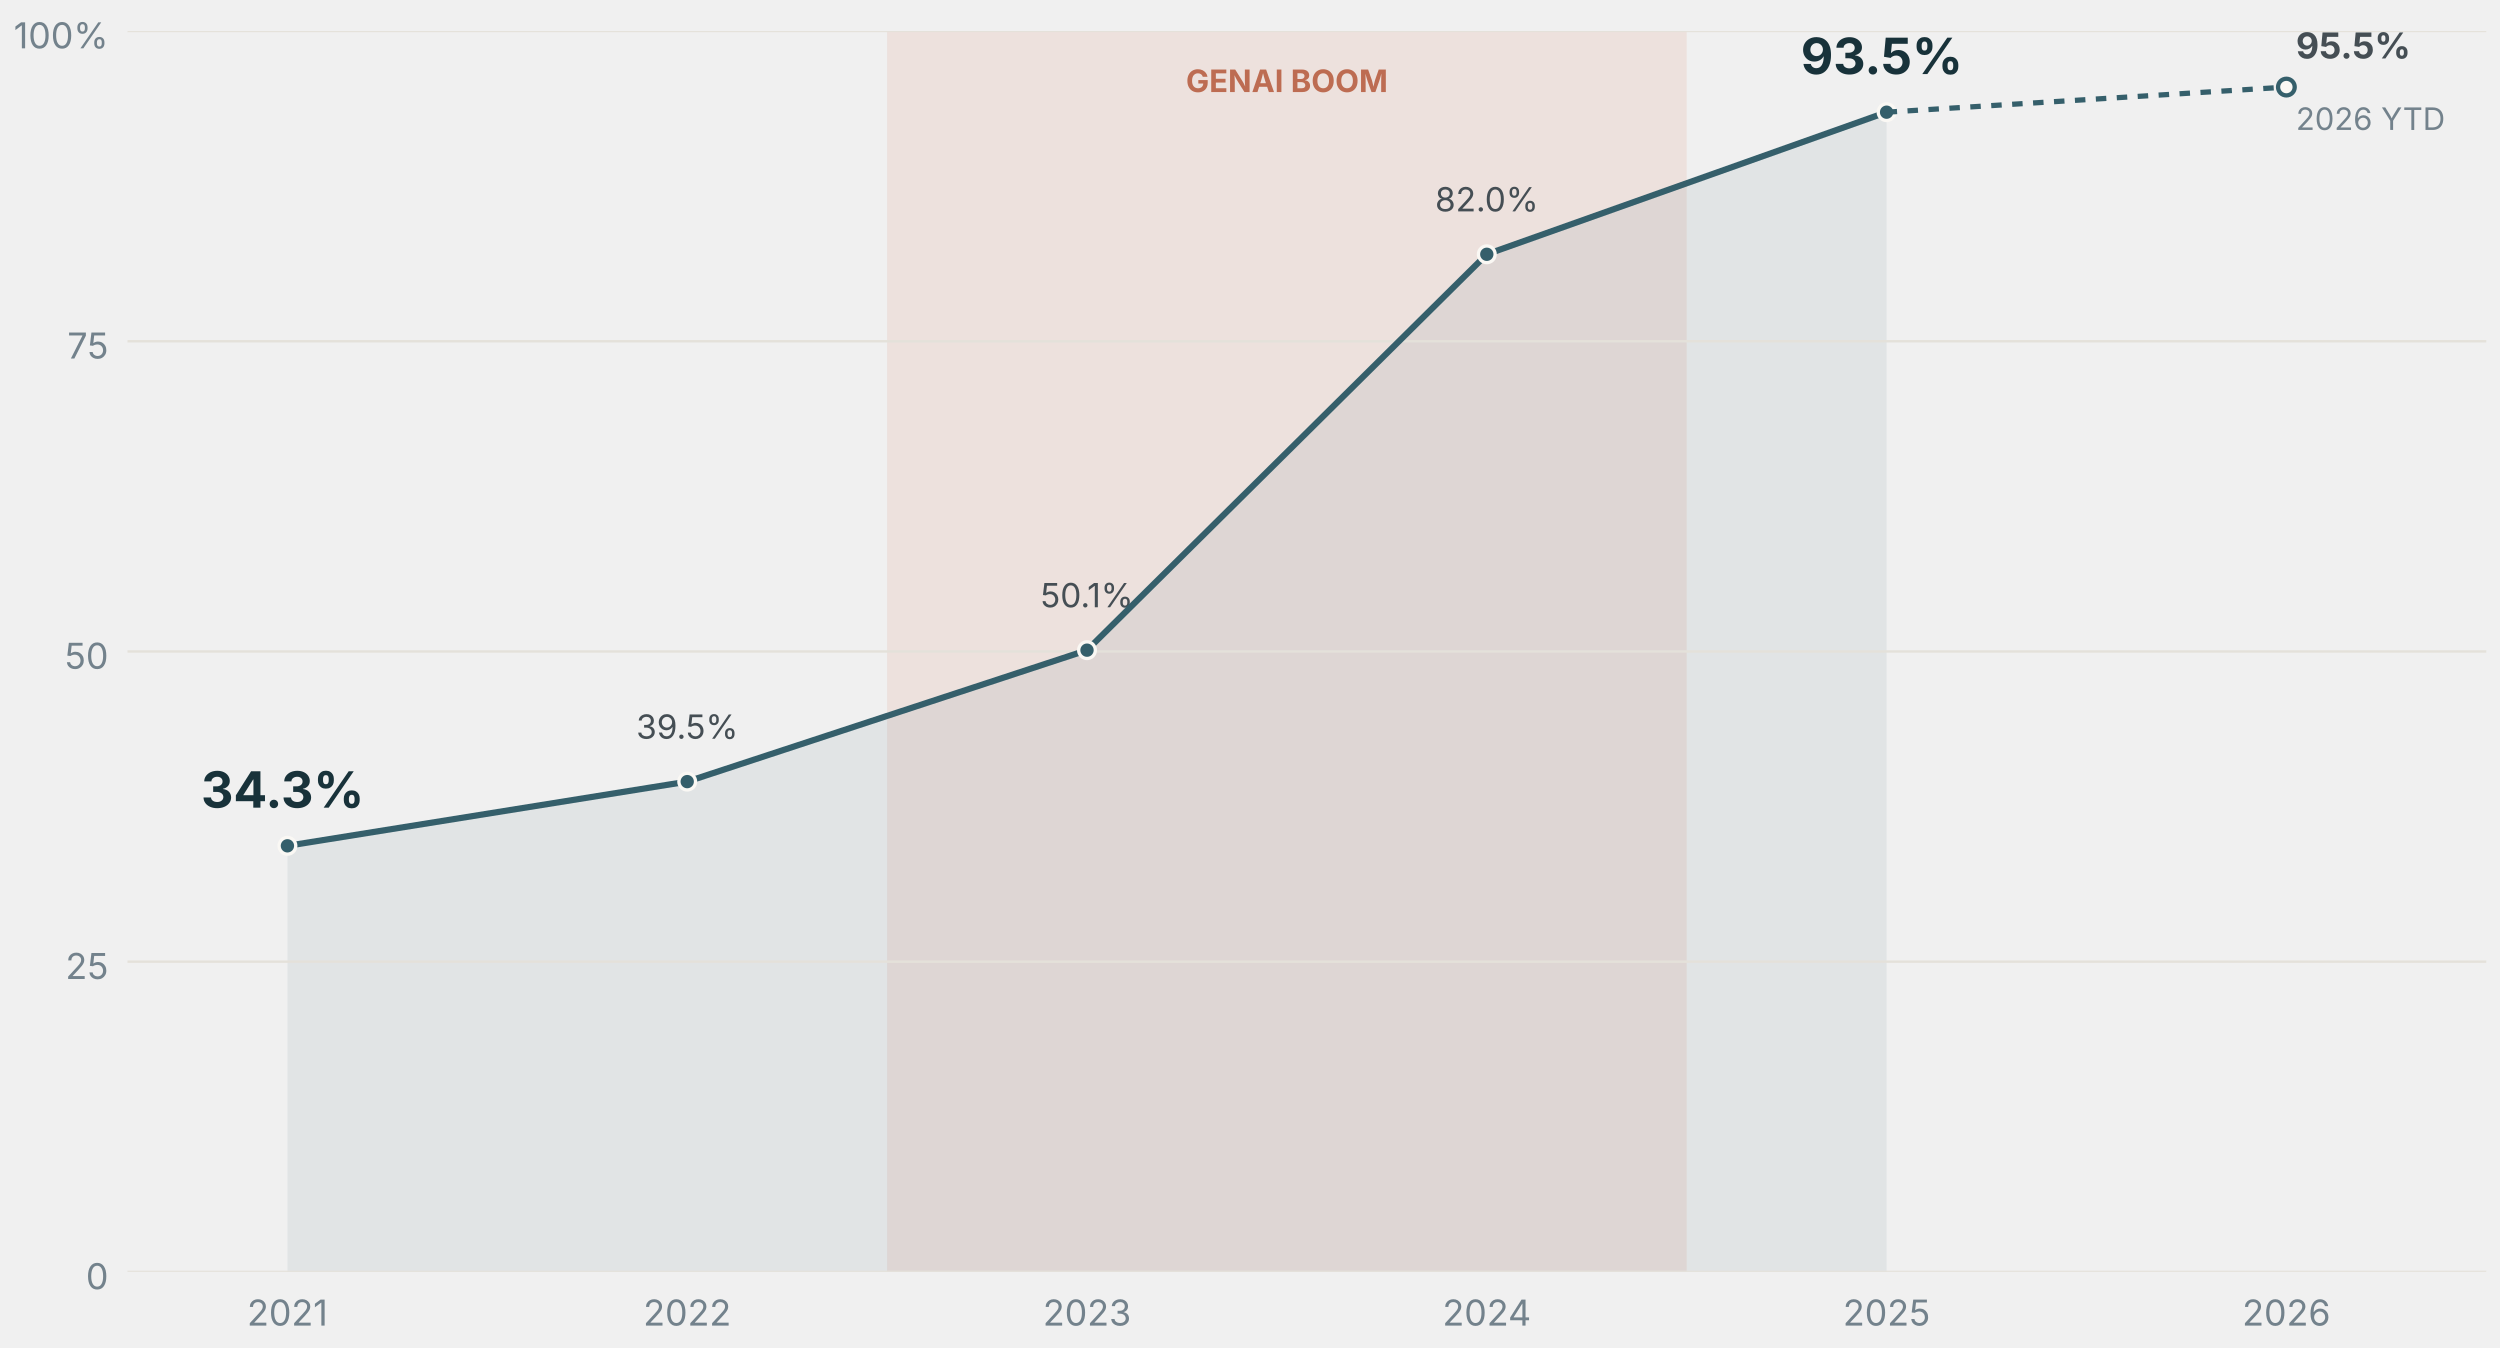
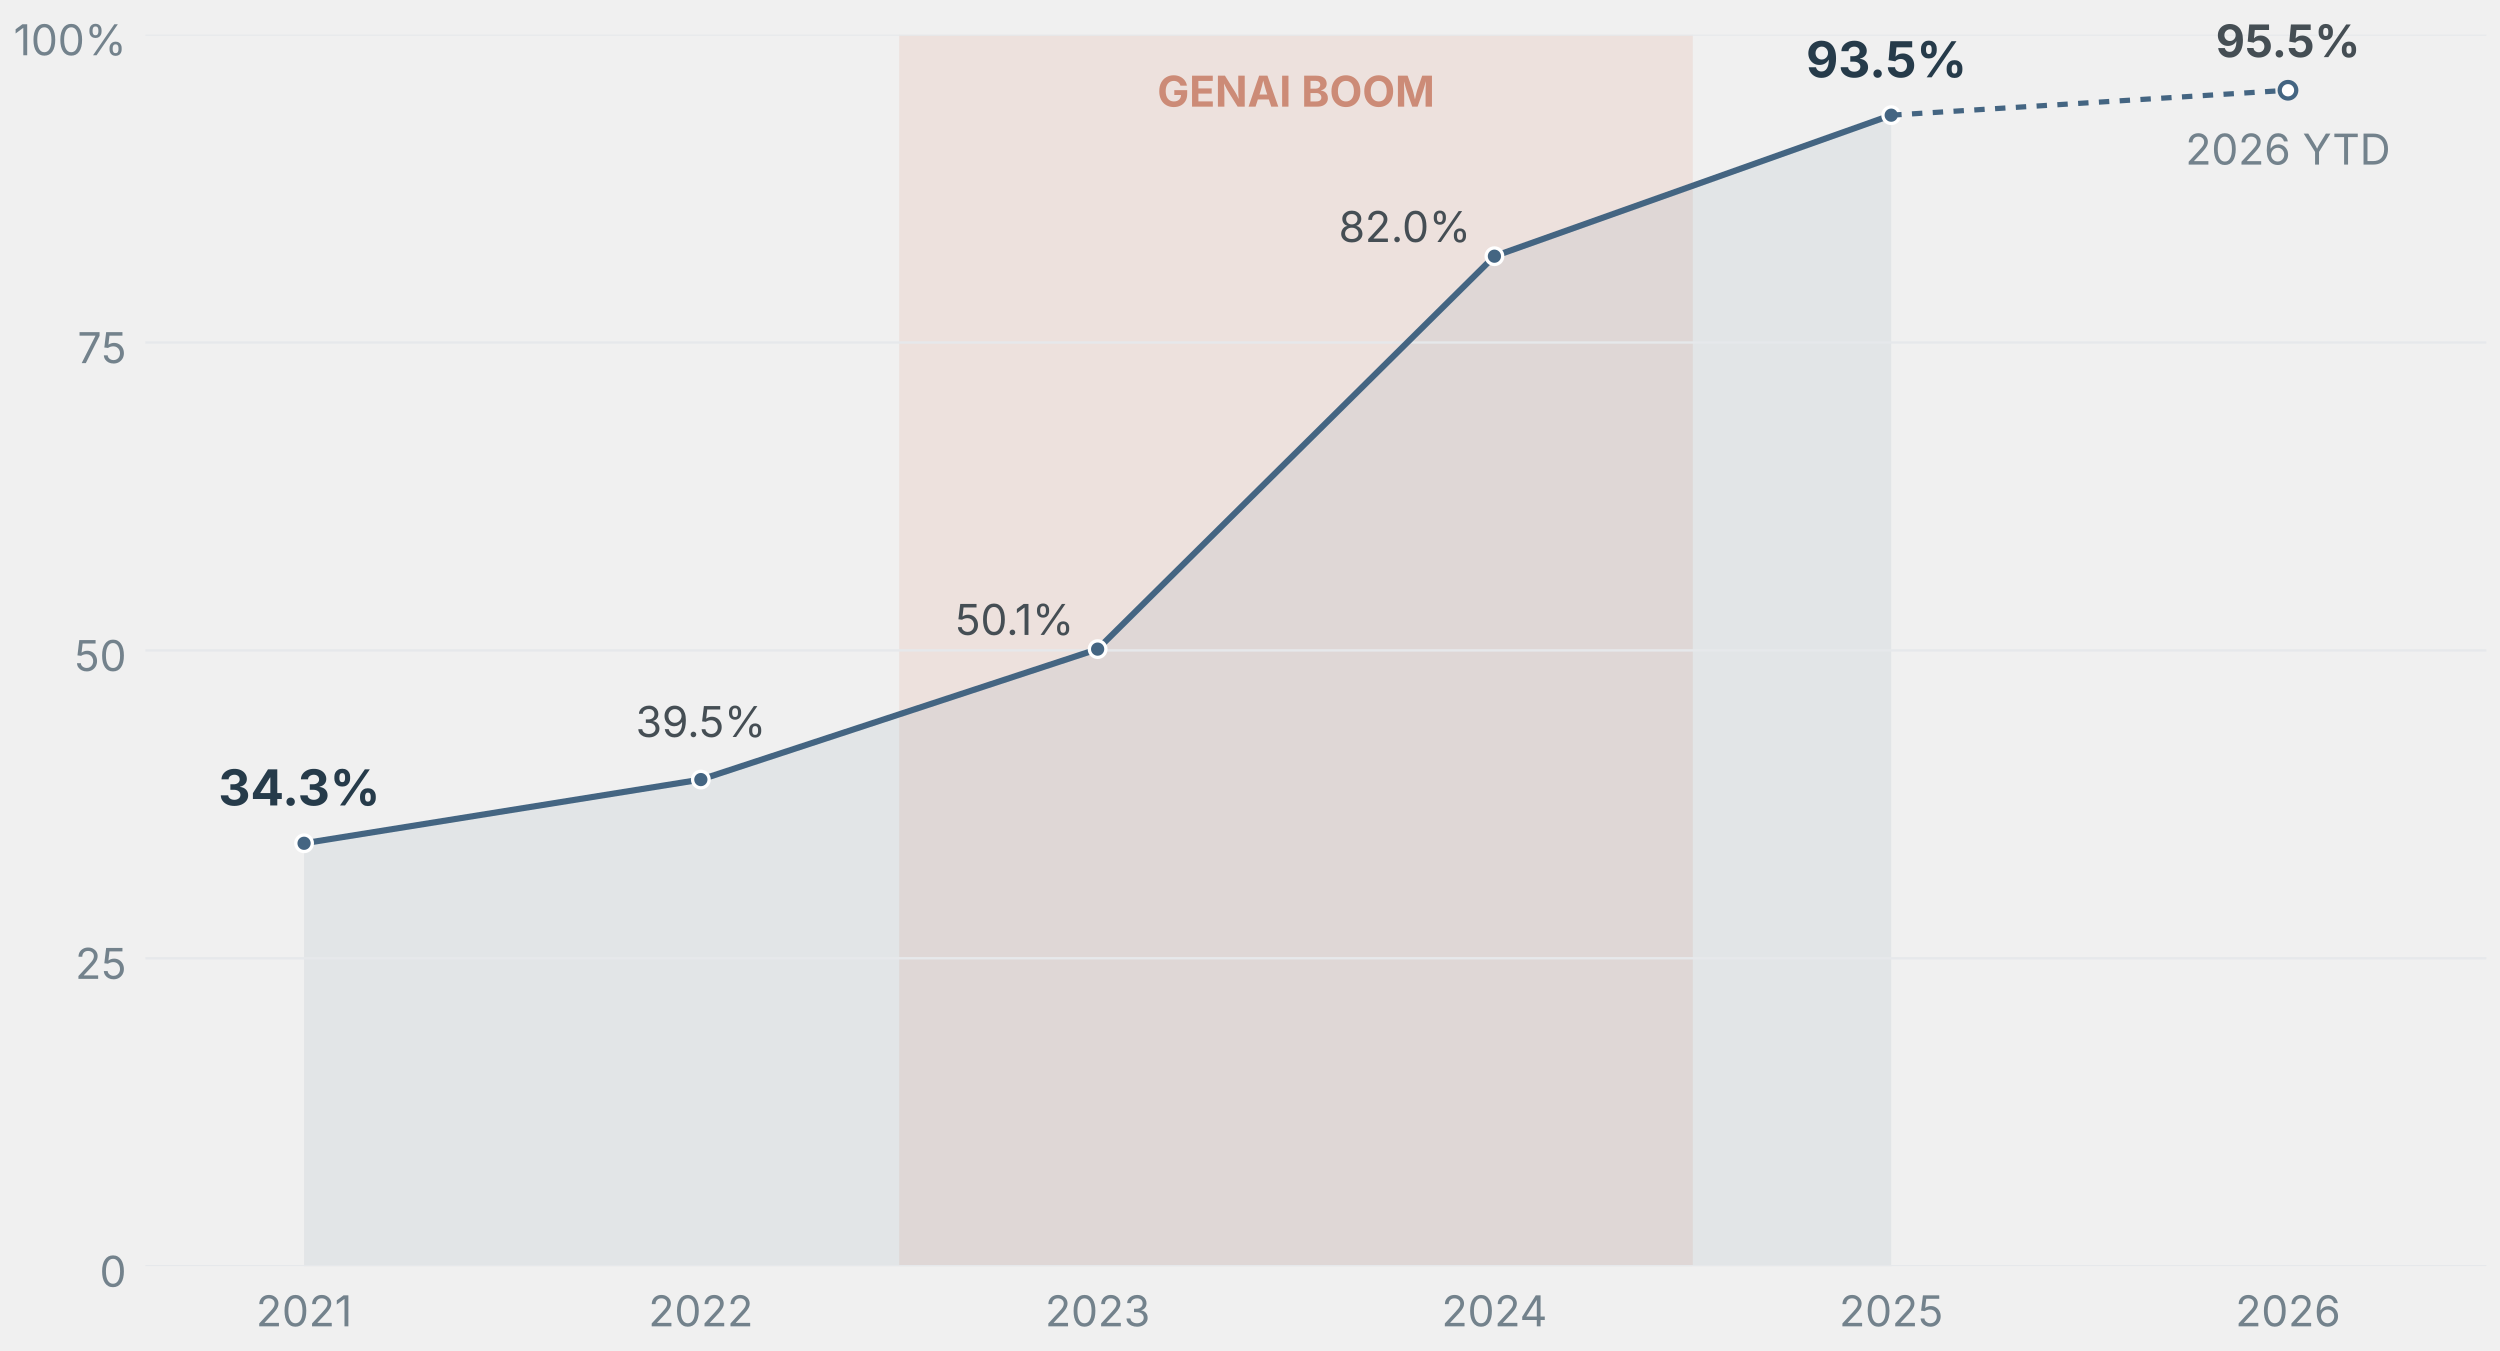
- <svg xmlns="http://www.w3.org/2000/svg" xmlns:xlink="http://www.w3.org/1999/xlink" width="1049.277pt" height="565.735pt" viewBox="0 0 1049.277 565.735" version="1.1">
+ <svg xmlns="http://www.w3.org/2000/svg" xmlns:xlink="http://www.w3.org/1999/xlink" width="1057.228pt" height="570.986pt" viewBox="0 0 1057.228 570.986" version="1.1">
  <defs>
    <style type="text/css">*{stroke-linejoin: round; stroke-linecap: butt}</style>
  </defs>
  <g id="figure_1">
    <g id="patch_1">
-       <path d="M 0 565.735  L 1049.277 565.735  L 1049.277 0  L 0 0  L 0 565.735  z " style="fill: none" />
+       <path d="M 0 570.986  L 1057.228 570.986  L 1057.228 0  L 0 0  L 0 570.986  z " style="fill: none" />
    </g>
    <g id="axes_1">
      <g id="patch_2">
-         <path d="M 53.517 533.826  L 1043.517 533.826  L 1043.517 13.026  L 53.517 13.026  L 53.517 533.826  z " style="fill: none" />
+         <path d="M 61.468 535.446  L 1051.468 535.446  L 1051.468 14.646  L 61.468 14.646  L 61.468 535.446  z " style="fill: none" />
      </g>
      <g id="patch_3">
-         <path d="M 372.331 533.826  L 707.924 533.826  L 707.924 13.026  L 372.331 13.026  z " clip-path="url(#pccf5f787b3)" style="fill: #e2b4a4; opacity: 0.25" />
+         <path d="M 380.282 535.446  L 715.875 535.446  L 715.875 14.646  L 380.282 14.646  z " clip-path="url(#p77f4a7c3b6)" style="fill: #e2b4a4; opacity: 0.25" />
      </g>
      <g id="FillBetweenPolyCollection_1">
        <defs>
-           <path id="me5e7ce04eb" d="M 120.636 -31.909  L 120.636 -210.738  L 288.432 -237.684  L 456.229 -292.851  L 624.026 -459.009  L 791.822 -518.649  L 791.822 -31.909  L 791.822 -31.909  L 624.026 -31.909  L 456.229 -31.909  L 288.432 -31.909  L 120.636 -31.909  z " />
+           <path id="ma30118aea9" d="M 128.587 -35.539  L 128.587 -214.368  L 296.384 -241.314  L 464.18 -296.481  L 631.977 -462.639  L 799.774 -522.279  L 799.774 -35.539  L 799.774 -35.539  L 631.977 -35.539  L 464.18 -35.539  L 296.384 -35.539  L 128.587 -35.539  z " />
        </defs>
-         <g clip-path="url(#pccf5f787b3)">
-           <use xlink:href="#me5e7ce04eb" x="0" y="565.735" style="fill: #355f6b; fill-opacity: 0.08" />
+         <g clip-path="url(#p77f4a7c3b6)">
+           <use xlink:href="#ma30118aea9" x="0" y="570.986" style="fill: #446582; fill-opacity: 0.08" />
        </g>
      </g>
      <g id="matplotlib.axis_1">
        <g id="xtick_1">
          <g id="line2d_1" />
          <g id="text_1">
-             <g style="fill: #73828c" transform="translate(103.7056 556.3569) scale(0.15 -0.15)">
+             <g style="fill: #73828c" transform="translate(108.271 560.8837) scale(0.18 -0.18)">
              <defs>
                <path id="Inter-Regular-53f" d="M 481 0  L 481 428  L 2028 2106  Q 2288 2388 2459 2600  Q 2631 2813 2718 3005  Q 2806 3197 2806 3413  Q 2806 3778 2554 3990  Q 2303 4203 1931 4203  Q 1534 4203 1298 3965  Q 1063 3728 1063 3334  L 494 3334  Q 494 3747 684 4059  Q 875 4372 1203 4545  Q 1531 4719 1947 4719  Q 2363 4719 2683 4545  Q 3003 4372 3186 4078  Q 3369 3784 3369 3419  Q 3369 3166 3278 2927  Q 3188 2688 2959 2384  Q 2731 2081 2319 1644  L 1300 559  L 1300 522  L 3447 522  L 3447 0  L 481 0  z " transform="scale(0.015625)" />
                <path id="Inter-Regular-53d" d="M 2019 -63  Q 1241 -63 811 562  Q 381 1188 381 2325  Q 381 3456 814 4087  Q 1247 4719 2019 4719  Q 2794 4719 3225 4087  Q 3656 3456 3656 2325  Q 3656 1188 3228 562  Q 2800 -63 2019 -63  z M 2019 456  Q 2531 456 2807 948  Q 3084 1441 3084 2325  Q 3084 3216 2807 3709  Q 2531 4203 2019 4203  Q 1509 4203 1231 3708  Q 953 3213 953 2325  Q 953 1441 1231 948  Q 1509 456 2019 456  z " transform="scale(0.015625)" />
                <path id="Inter-Regular-53e" d="M 2041 4656  L 2041 0  L 1456 0  L 1456 4106  L 1425 4106  L 300 3272  L 300 3909  L 1313 4656  L 2041 4656  z " transform="scale(0.015625)" />
              </defs>
              <use xlink:href="#Inter-Regular-53f" />
              <use xlink:href="#Inter-Regular-53d" transform="translate(60.98438 0)" />
              <use xlink:href="#Inter-Regular-53f" transform="translate(124.0781 0)" />
              <use xlink:href="#Inter-Regular-53e" transform="translate(185.0625 0)" />
            </g>
          </g>
        </g>
        <g id="xtick_2">
          <g id="line2d_2" />
          <g id="text_2">
-             <g style="fill: #73828c" transform="translate(269.9788 556.3569) scale(0.15 -0.15)">
+             <g style="fill: #73828c" transform="translate(274.2395 560.8837) scale(0.18 -0.18)">
              <use xlink:href="#Inter-Regular-53f" />
              <use xlink:href="#Inter-Regular-53d" transform="translate(60.98438 0)" />
              <use xlink:href="#Inter-Regular-53f" transform="translate(124.0781 0)" />
              <use xlink:href="#Inter-Regular-53f" transform="translate(185.0625 0)" />
            </g>
          </g>
        </g>
        <g id="xtick_3">
          <g id="line2d_3" />
          <g id="text_3">
-             <g style="fill: #73828c" transform="translate(437.7168 556.3569) scale(0.15 -0.15)">
+             <g style="fill: #73828c" transform="translate(441.9658 560.8837) scale(0.18 -0.18)">
              <defs>
                <path id="Inter-Regular-541" d="M 1984 -63  Q 1528 -63 1175 93  Q 822 250 614 528  Q 406 806 391 1175  L 991 1175  Q 1016 844 1297 651  Q 1578 459 1975 459  Q 2413 459 2698 684  Q 2984 909 2984 1272  Q 2984 1650 2703 1889  Q 2422 2128 1903 2128  L 1525 2128  L 1525 2644  L 1903 2644  Q 2313 2644 2567 2861  Q 2822 3078 2822 3438  Q 2822 3784 2597 3993  Q 2372 4203 1991 4203  Q 1753 4203 1545 4117  Q 1338 4031 1205 3872  Q 1072 3713 1063 3484  L 491 3484  Q 503 3850 709 4128  Q 916 4406 1255 4562  Q 1594 4719 2003 4719  Q 2438 4719 2752 4544  Q 3066 4369 3234 4084  Q 3403 3800 3403 3469  Q 3403 3075 3195 2800  Q 2988 2525 2631 2419  L 2631 2381  Q 3078 2309 3325 2007  Q 3572 1706 3572 1266  Q 3572 884 3365 584  Q 3159 284 2800 110  Q 2441 -63 1984 -63  z " transform="scale(0.015625)" />
              </defs>
              <use xlink:href="#Inter-Regular-53f" />
              <use xlink:href="#Inter-Regular-53d" transform="translate(60.98438 0)" />
              <use xlink:href="#Inter-Regular-53f" transform="translate(124.0781 0)" />
              <use xlink:href="#Inter-Regular-541" transform="translate(185.0625 0)" />
            </g>
          </g>
        </g>
        <g id="xtick_4">
          <g id="line2d_4" />
          <g id="text_4">
-             <g style="fill: #73828c" transform="translate(605.4185 556.3569) scale(0.15 -0.15)">
+             <g style="fill: #73828c" transform="translate(609.6485 560.8837) scale(0.18 -0.18)">
              <defs>
                <path id="Inter-Regular-542" d="M 375 947  L 375 1431  L 2413 4656  L 3134 4656  L 3134 1469  L 3766 1469  L 3766 947  L 3134 947  L 3134 0  L 2566 0  L 2566 947  L 375 947  z M 2569 1469  L 2569 3913  L 2531 3913  L 1009 1506  L 1009 1469  L 2569 1469  z " transform="scale(0.015625)" />
              </defs>
              <use xlink:href="#Inter-Regular-53f" />
              <use xlink:href="#Inter-Regular-53d" transform="translate(60.98438 0)" />
              <use xlink:href="#Inter-Regular-53f" transform="translate(124.0781 0)" />
              <use xlink:href="#Inter-Regular-542" transform="translate(183.5 0)" />
            </g>
          </g>
        </g>
        <g id="xtick_5">
          <g id="line2d_5" />
          <g id="text_5">
-             <g style="fill: #73828c" transform="translate(773.4928 556.3569) scale(0.15 -0.15)">
+             <g style="fill: #73828c" transform="translate(777.7784 560.8837) scale(0.18 -0.18)">
              <defs>
                <path id="Inter-Regular-543" d="M 1863 -63  Q 1453 -63 1128 98  Q 803 259 609 539  Q 416 819 400 1175  L 975 1175  Q 1003 863 1258 661  Q 1513 459 1863 459  Q 2144 459 2364 590  Q 2584 722 2709 953  Q 2834 1184 2834 1478  Q 2834 1778 2703 2015  Q 2572 2253 2345 2389  Q 2119 2525 1825 2525  Q 1609 2525 1387 2456  Q 1166 2388 1028 2281  L 472 2350  L 747 4656  L 3197 4656  L 3197 4134  L 1247 4134  L 1088 2775  L 1113 2775  Q 1256 2894 1475 2970  Q 1694 3047 1934 3047  Q 2363 3047 2697 2845  Q 3031 2644 3223 2291  Q 3416 1938 3416 1488  Q 3416 1041 3214 691  Q 3013 341 2663 139  Q 2313 -63 1863 -63  z " transform="scale(0.015625)" />
              </defs>
              <use xlink:href="#Inter-Regular-53f" />
              <use xlink:href="#Inter-Regular-53d" transform="translate(60.98438 0)" />
              <use xlink:href="#Inter-Regular-53f" transform="translate(124.0781 0)" />
              <use xlink:href="#Inter-Regular-543" transform="translate(185.0625 0)" />
            </g>
          </g>
        </g>
        <g id="xtick_6">
          <g id="line2d_6" />
          <g id="text_6">
-             <g style="fill: #73828c" transform="translate(941.0879 556.3569) scale(0.15 -0.15)">
+             <g style="fill: #73828c" transform="translate(945.3331 560.8837) scale(0.18 -0.18)">
              <defs>
                <path id="Inter-Regular-545" d="M 2019 -63  Q 1728 -63 1437 43  Q 1147 150 908 400  Q 669 650 525 1078  Q 381 1506 381 2150  Q 381 3378 840 4048  Q 1300 4719 2091 4719  Q 2481 4719 2790 4562  Q 3100 4406 3297 4128  Q 3494 3850 3550 3484  L 2969 3484  Q 2891 3788 2672 3991  Q 2453 4194 2091 4194  Q 1553 4194 1248 3730  Q 944 3266 944 2425  L 981 2425  Q 1169 2716 1467 2880  Q 1766 3044 2128 3044  Q 2528 3044 2859 2847  Q 3191 2650 3389 2301  Q 3588 1953 3588 1503  Q 3588 1069 3394 714  Q 3200 359 2847 148  Q 2494 -63 2019 -63  z M 2019 459  Q 2300 459 2525 600  Q 2750 741 2881 977  Q 3013 1213 3013 1503  Q 3013 1788 2886 2020  Q 2759 2253 2537 2390  Q 2316 2528 2034 2528  Q 1753 2528 1525 2384  Q 1297 2241 1162 2005  Q 1028 1769 1028 1497  Q 1028 1222 1156 986  Q 1284 750 1509 604  Q 1734 459 2019 459  z " transform="scale(0.015625)" />
              </defs>
              <use xlink:href="#Inter-Regular-53f" />
              <use xlink:href="#Inter-Regular-53d" transform="translate(60.98438 0)" />
              <use xlink:href="#Inter-Regular-53f" transform="translate(124.0781 0)" />
              <use xlink:href="#Inter-Regular-545" transform="translate(185.0625 0)" />
            </g>
          </g>
        </g>
      </g>
      <g id="matplotlib.axis_2">
        <g id="ytick_1">
          <g id="line2d_7">
-             <path d="M 53.517 533.826  L 1043.517 533.826  " clip-path="url(#pccf5f787b3)" style="fill: none; stroke: #e4e1da; stroke-linecap: round" />
+             <path d="M 61.468 535.446  L 1051.468 535.446  " clip-path="url(#p77f4a7c3b6)" style="fill: none; stroke: #e6e8eb; stroke-linecap: round" />
          </g>
          <g id="line2d_8" />
          <g id="text_7">
-             <g style="fill: #73828c" transform="translate(36.05297 541.0912) scale(0.15 -0.15)">
+             <g style="fill: #73828c" transform="translate(42.11156 544.165) scale(0.18 -0.18)">
              <use xlink:href="#Inter-Regular-53d" />
            </g>
          </g>
        </g>
        <g id="ytick_2">
          <g id="line2d_9">
-             <path d="M 53.517 403.626  L 1043.517 403.626  " clip-path="url(#pccf5f787b3)" style="fill: none; stroke: #e4e1da; stroke-linecap: round" />
+             <path d="M 61.468 405.246  L 1051.468 405.246  " clip-path="url(#p77f4a7c3b6)" style="fill: none; stroke: #e6e8eb; stroke-linecap: round" />
          </g>
          <g id="line2d_10" />
          <g id="text_8">
-             <g style="fill: #73828c" transform="translate(27.47016 410.8913) scale(0.15 -0.15)">
+             <g style="fill: #73828c" transform="translate(31.81219 413.965) scale(0.18 -0.18)">
              <use xlink:href="#Inter-Regular-53f" />
              <use xlink:href="#Inter-Regular-543" transform="translate(60.98438 0)" />
            </g>
          </g>
        </g>
        <g id="ytick_3">
          <g id="line2d_11">
-             <path d="M 53.517 273.426  L 1043.517 273.426  " clip-path="url(#pccf5f787b3)" style="fill: none; stroke: #e4e1da; stroke-linecap: round" />
+             <path d="M 61.468 275.046  L 1051.468 275.046  " clip-path="url(#p77f4a7c3b6)" style="fill: none; stroke: #e6e8eb; stroke-linecap: round" />
          </g>
          <g id="line2d_12" />
          <g id="text_9">
-             <g style="fill: #73828c" transform="translate(27.15375 280.6913) scale(0.15 -0.15)">
+             <g style="fill: #73828c" transform="translate(31.4325 283.765) scale(0.18 -0.18)">
              <use xlink:href="#Inter-Regular-543" />
              <use xlink:href="#Inter-Regular-53d" transform="translate(59.32812 0)" />
            </g>
          </g>
        </g>
        <g id="ytick_4">
          <g id="line2d_13">
-             <path d="M 53.517 143.226  L 1043.517 143.226  " clip-path="url(#pccf5f787b3)" style="fill: none; stroke: #e4e1da; stroke-linecap: round" />
+             <path d="M 61.468 144.846  L 1051.468 144.846  " clip-path="url(#p77f4a7c3b6)" style="fill: none; stroke: #e6e8eb; stroke-linecap: round" />
          </g>
          <g id="line2d_14" />
          <g id="text_10">
-             <g style="fill: #73828c" transform="translate(28.27406 150.4913) scale(0.15 -0.15)">
+             <g style="fill: #73828c" transform="translate(32.77687 153.565) scale(0.18 -0.18)">
              <defs>
                <path id="Inter-Regular-546" d="M 625 0  L 2694 4097  L 2694 4134  L 306 4134  L 306 4656  L 3316 4656  L 3316 4103  L 1250 0  L 625 0  z " transform="scale(0.015625)" />
              </defs>
              <use xlink:href="#Inter-Regular-546" />
              <use xlink:href="#Inter-Regular-543" transform="translate(55.625 0)" />
            </g>
          </g>
        </g>
        <g id="ytick_5">
          <g id="line2d_15">
-             <path d="M 53.517 13.026  L 1043.517 13.026  " clip-path="url(#pccf5f787b3)" style="fill: none; stroke: #e4e1da; stroke-linecap: round" />
+             <path d="M 61.468 14.646  L 1051.468 14.646  " clip-path="url(#p77f4a7c3b6)" style="fill: none; stroke: #e6e8eb; stroke-linecap: round" />
          </g>
          <g id="line2d_16" />
          <g id="text_11">
-             <g style="fill: #73828c" transform="translate(5.76 20.29125) scale(0.15 -0.15)">
+             <g style="fill: #73828c" transform="translate(5.76 23.365) scale(0.18 -0.18)">
              <defs>
                <path id="Inter-Regular-6d0" d="M 4656 -91  Q 4359 -91 4154 39  Q 3950 169 3845 384  Q 3741 600 3741 856  L 3741 1100  Q 3741 1356 3847 1570  Q 3953 1784 4158 1914  Q 4363 2044 4656 2044  Q 4956 2044 5159 1914  Q 5363 1784 5464 1570  Q 5566 1356 5566 1100  L 5566 856  Q 5566 600 5461 384  Q 5356 169 5154 39  Q 4953 -91 4656 -91  z M 1634 2597  Q 1338 2597 1133 2726  Q 928 2856 823 3072  Q 719 3288 719 3544  L 719 3788  Q 719 4044 825 4258  Q 931 4472 1136 4601  Q 1341 4731 1634 4731  Q 1934 4731 2136 4601  Q 2338 4472 2441 4258  Q 2544 4044 2544 3788  L 2544 3544  Q 2544 3288 2439 3072  Q 2334 2856 2132 2726  Q 1931 2597 1634 2597  z M 1263 0  L 4463 4656  L 4991 4656  L 1791 0  L 1263 0  z M 4656 319  Q 4894 319 4991 483  Q 5088 647 5088 856  L 5088 1100  Q 5088 1306 4994 1472  Q 4900 1638 4656 1638  Q 4422 1638 4320 1472  Q 4219 1306 4219 1100  L 4219 856  Q 4219 647 4317 483  Q 4416 319 4656 319  z M 1634 3006  Q 1872 3006 1969 3170  Q 2066 3334 2066 3544  L 2066 3788  Q 2066 3994 1972 4159  Q 1878 4325 1634 4325  Q 1400 4325 1298 4159  Q 1197 3994 1197 3788  L 1197 3544  Q 1197 3334 1295 3170  Q 1394 3006 1634 3006  z " transform="scale(0.015625)" />
              </defs>
              <use xlink:href="#Inter-Regular-53e" />
              <use xlink:href="#Inter-Regular-53d" transform="translate(40.67188 0)" />
              <use xlink:href="#Inter-Regular-53d" transform="translate(103.7656 0)" />
              <use xlink:href="#Inter-Regular-6d0" transform="translate(166.8594 0)" />
            </g>
          </g>
        </g>
      </g>
      <g id="text_12">
-         <g style="fill: #b85f42; opacity: 0.9" transform="translate(497.7563 38.63938) scale(0.13 -0.13)">
+         <g style="fill: #c9826b; opacity: 0.9" transform="translate(489.4113 45.10375) scale(0.18 -0.18)">
          <defs>
            <path id="Inter-Bold-8d" d="M 2484 -63  Q 1831 -63 1337 226  Q 844 516 569 1050  Q 294 1584 294 2322  Q 294 3075 580 3612  Q 866 4150 1358 4434  Q 1850 4719 2463 4719  Q 2988 4719 3413 4519  Q 3838 4319 4109 3967  Q 4381 3616 4447 3156  L 3478 3156  Q 3378 3491 3122 3681  Q 2866 3872 2478 3872  Q 1941 3872 1602 3472  Q 1263 3072 1263 2331  Q 1263 1591 1597 1187  Q 1931 784 2491 784  Q 2988 784 3272 1046  Q 3556 1309 3569 1756  L 2556 1756  L 2556 2481  L 4494 2481  L 4494 1900  Q 4494 1288 4234 848  Q 3975 409 3522 173  Q 3069 -63 2484 -63  z " transform="scale(0.015625)" />
            <path id="Inter-Bold-5f" d="M 422 0  L 422 4656  L 3538 4656  L 3538 3866  L 1375 3866  L 1375 2741  L 3375 2741  L 3375 1963  L 1375 1963  L 1375 791  L 3544 791  L 3544 0  L 422 0  z " transform="scale(0.015625)" />
            <path id="Inter-Bold-12c" d="M 422 0  L 422 4656  L 1484 4656  L 2956 2300  Q 3094 2072 3241 1798  Q 3388 1525 3541 1159  Q 3516 1503 3498 1848  Q 3481 2194 3481 2422  L 3481 4656  L 4456 4656  L 4456 0  L 3391 0  L 2053 2138  Q 1925 2347 1815 2544  Q 1706 2741 1592 2964  Q 1478 3188 1334 3478  Q 1359 3056 1378 2701  Q 1397 2347 1397 2141  L 1397 0  L 422 0  z " transform="scale(0.015625)" />
            <path id="Inter-Bold-2" d="M 153 0  L 1744 4656  L 2994 4656  L 4625 0  L 3566 0  L 3206 1081  L 1553 1081  L 1206 0  L 153 0  z M 1791 1828  L 2959 1828  L 2819 2247  Q 2706 2603 2593 3018  Q 2481 3434 2359 3909  Q 2244 3428 2137 3012  Q 2031 2597 1925 2247  L 1791 1828  z " transform="scale(0.015625)" />
            <path id="Inter-Bold-c5" d="M 1375 4656  L 1375 0  L 422 0  L 422 4656  L 1375 4656  z " transform="scale(0.015625)" />
            <path id="Inter-Bold-6f1" transform="scale(0.015625)" />
            <path id="Inter-Bold-41" d="M 422 0  L 422 4656  L 2269 4656  Q 3034 4656 3420 4318  Q 3806 3981 3806 3459  Q 3806 3047 3567 2794  Q 3328 2541 2969 2459  L 2969 2413  Q 3231 2400 3464 2262  Q 3697 2125 3842 1876  Q 3988 1628 3988 1284  Q 3988 916 3806 625  Q 3625 334 3269 167  Q 2913 0 2388 0  L 422 0  z M 1375 784  L 2200 784  Q 2622 784 2814 946  Q 3006 1109 3006 1375  Q 3006 1666 2795 1856  Q 2584 2047 2225 2047  L 1375 2047  L 1375 784  z M 1375 2700  L 2128 2700  Q 2434 2700 2637 2862  Q 2841 3025 2841 3306  Q 2841 3559 2661 3718  Q 2481 3878 2147 3878  L 1375 3878  L 1375 2700  z " transform="scale(0.015625)" />
            <path id="Inter-Bold-141" d="M 2466 -63  Q 1850 -63 1358 218  Q 866 500 580 1034  Q 294 1569 294 2325  Q 294 3084 580 3620  Q 866 4156 1358 4437  Q 1850 4719 2466 4719  Q 3084 4719 3575 4437  Q 4066 4156 4352 3620  Q 4638 3084 4638 2325  Q 4638 1566 4352 1033  Q 4066 500 3575 218  Q 3084 -63 2466 -63  z M 2466 784  Q 3009 784 3339 1179  Q 3669 1575 3669 2325  Q 3669 3078 3339 3475  Q 3009 3872 2466 3872  Q 1925 3872 1594 3473  Q 1263 3075 1263 2325  Q 1263 1578 1594 1181  Q 1925 784 2466 784  z " transform="scale(0.015625)" />
            <path id="Inter-Bold-124" d="M 422 0  L 422 4656  L 1884 4656  L 2641 2519  Q 2688 2372 2747 2134  Q 2806 1897 2870 1623  Q 2934 1350 2988 1097  Q 3041 1347 3103 1620  Q 3166 1894 3225 2131  Q 3284 2369 3331 2519  L 4075 4656  L 5544 4656  L 5544 0  L 4584 0  L 4584 2197  Q 4584 2372 4592 2644  Q 4600 2916 4608 3228  Q 4616 3541 4619 3834  Q 4541 3522 4455 3206  Q 4369 2891 4291 2627  Q 4213 2363 4156 2197  L 3384 0  L 2581 0  L 1797 2197  Q 1744 2356 1667 2612  Q 1591 2869 1503 3176  Q 1416 3484 1334 3797  Q 1341 3516 1348 3211  Q 1356 2906 1362 2639  Q 1369 2372 1369 2197  L 1369 0  L 422 0  z " transform="scale(0.015625)" />
          </defs>
          <use xlink:href="#Inter-Bold-8d" />
          <use xlink:href="#Inter-Bold-5f" transform="translate(75.04688 0)" />
          <use xlink:href="#Inter-Bold-12c" transform="translate(135.7969 0)" />
          <use xlink:href="#Inter-Bold-2" transform="translate(212.0156 0)" />
          <use xlink:href="#Inter-Bold-c5" transform="translate(286.6719 0)" />
          <use xlink:href="#Inter-Bold-6f1" transform="translate(314.75 0)" />
          <use xlink:href="#Inter-Bold-41" transform="translate(338.4375 0)" />
          <use xlink:href="#Inter-Bold-141" transform="translate(404.5938 0)" />
          <use xlink:href="#Inter-Bold-141" transform="translate(481.6406 0)" />
          <use xlink:href="#Inter-Bold-124" transform="translate(558.6875 0)" />
        </g>
      </g>
      <g id="text_13">
-         <g style="fill: #18323a" transform="translate(84.40403 338.9967) scale(0.21 -0.21)">
+         <g style="fill: #263b4a" transform="translate(92.35544 340.6173) scale(0.21 -0.21)">
          <defs>
            <path id="Inter-Bold-541" d="M 2059 -63  Q 1553 -63 1161 110  Q 769 284 542 593  Q 316 903 309 1306  L 1269 1306  Q 1281 1044 1506 886  Q 1731 728 2063 728  Q 2406 728 2625 904  Q 2844 1081 2844 1366  Q 2844 1653 2612 1836  Q 2381 2019 1975 2019  L 1544 2019  L 1544 2728  L 1975 2728  Q 2316 2728 2530 2900  Q 2744 3072 2744 3353  Q 2744 3622 2558 3789  Q 2372 3956 2069 3956  Q 1766 3956 1545 3797  Q 1325 3638 1319 3366  L 400 3366  Q 406 3763 628 4069  Q 850 4375 1226 4547  Q 1603 4719 2075 4719  Q 2553 4719 2912 4544  Q 3272 4369 3470 4072  Q 3669 3775 3669 3413  Q 3669 3019 3426 2758  Q 3184 2497 2797 2422  L 2797 2388  Q 3306 2322 3572 2030  Q 3838 1738 3838 1303  Q 3838 906 3609 598  Q 3381 291 2979 114  Q 2578 -63 2059 -63  z " transform="scale(0.015625)" />
            <path id="Inter-Bold-542" d="M 316 828  L 316 1581  L 2263 4656  L 3459 4656  L 3459 1597  L 4041 1597  L 4041 828  L 3459 828  L 3459 0  L 2544 0  L 2544 828  L 316 828  z M 2563 1597  L 2563 3606  L 2525 3606  L 1278 1634  L 1278 1597  L 2563 1597  z " transform="scale(0.015625)" />
            <path id="Inter-Bold-5de" d="M 1069 -59  Q 841 -59 684 95  Q 528 250 528 478  Q 528 706 684 861  Q 841 1016 1069 1016  Q 1297 1016 1453 861  Q 1609 706 1609 478  Q 1609 250 1453 95  Q 1297 -59 1069 -59  z " transform="scale(0.015625)" />
            <path id="Inter-Bold-6d0" d="M 4903 -81  Q 4572 -81 4345 59  Q 4119 200 4003 433  Q 3888 666 3888 944  L 3888 1188  Q 3888 1469 4006 1701  Q 4125 1934 4351 2075  Q 4578 2216 4903 2216  Q 5234 2216 5461 2075  Q 5688 1934 5803 1700  Q 5919 1466 5919 1188  L 5919 944  Q 5919 666 5801 431  Q 5684 197 5457 58  Q 5231 -81 4903 -81  z M 1597 2434  Q 1266 2434 1039 2575  Q 813 2716 697 2948  Q 581 3181 581 3459  L 581 3703  Q 581 3984 700 4217  Q 819 4450 1045 4590  Q 1272 4731 1597 4731  Q 1928 4731 2154 4590  Q 2381 4450 2497 4215  Q 2613 3981 2613 3703  L 2613 3459  Q 2613 3178 2495 2945  Q 2378 2713 2151 2573  Q 1925 2434 1597 2434  z M 1309 0  L 4509 4656  L 5156 4656  L 1956 0  L 1309 0  z M 1597 3006  Q 1806 3006 1882 3147  Q 1959 3288 1959 3459  L 1959 3703  Q 1959 3872 1886 4017  Q 1813 4163 1597 4163  Q 1391 4163 1311 4016  Q 1231 3869 1231 3703  L 1231 3459  Q 1231 3288 1311 3147  Q 1391 3006 1597 3006  z M 4903 491  Q 5113 491 5189 631  Q 5266 772 5266 944  L 5266 1188  Q 5266 1356 5192 1501  Q 5119 1647 4903 1647  Q 4697 1647 4619 1500  Q 4541 1353 4541 1188  L 4541 944  Q 4541 772 4619 631  Q 4697 491 4903 491  z " transform="scale(0.015625)" />
          </defs>
          <use xlink:href="#Inter-Bold-541" />
          <use xlink:href="#Inter-Bold-542" transform="translate(64.54688 0)" />
          <use xlink:href="#Inter-Bold-5de" transform="translate(128.7969 0)" />
          <use xlink:href="#Inter-Bold-541" transform="translate(159.9062 0)" />
          <use xlink:href="#Inter-Bold-6d0" transform="translate(224.4531 0)" />
        </g>
      </g>
      <g id="text_14">
-         <g style="fill: #454e54" transform="translate(267.0013 310.0513) scale(0.14 -0.14)">
+         <g style="fill: #454e54" transform="translate(268.8296 311.6719) scale(0.18 -0.18)">
          <defs>
            <path id="Inter-Regular-548" d="M 1884 -63  Q 1488 -63 1178 93  Q 869 250 672 531  Q 475 813 419 1184  L 1006 1184  Q 1078 875 1297 669  Q 1516 463 1884 463  Q 2416 463 2723 927  Q 3031 1391 3031 2238  L 2994 2238  Q 2806 1953 2509 1784  Q 2213 1616 1847 1616  Q 1447 1616 1112 1814  Q 778 2013 579 2361  Q 381 2709 381 3156  Q 381 3591 578 3948  Q 775 4306 1129 4517  Q 1484 4728 1963 4719  Q 2250 4716 2537 4608  Q 2825 4500 3062 4253  Q 3300 4006 3444 3581  Q 3588 3156 3588 2513  Q 3588 1278 3131 607  Q 2675 -63 1884 -63  z M 1934 2134  Q 2219 2134 2447 2279  Q 2675 2425 2811 2662  Q 2947 2900 2947 3172  Q 2947 3441 2817 3673  Q 2688 3906 2464 4051  Q 2241 4197 1953 4197  Q 1672 4197 1448 4058  Q 1225 3919 1094 3683  Q 963 3447 963 3159  Q 963 2875 1089 2642  Q 1216 2409 1434 2271  Q 1653 2134 1934 2134  z " transform="scale(0.015625)" />
            <path id="Inter-Regular-5de" d="M 922 -41  Q 747 -41 623 82  Q 500 206 500 381  Q 500 556 623 679  Q 747 803 922 803  Q 1097 803 1220 679  Q 1344 556 1344 381  Q 1344 206 1220 82  Q 1097 -41 922 -41  z " transform="scale(0.015625)" />
          </defs>
          <use xlink:href="#Inter-Regular-541" />
          <use xlink:href="#Inter-Regular-548" transform="translate(61.76562 0)" />
          <use xlink:href="#Inter-Regular-5de" transform="translate(121.25 0)" />
          <use xlink:href="#Inter-Regular-543" transform="translate(148.6406 0)" />
          <use xlink:href="#Inter-Regular-6d0" transform="translate(207.9688 0)" />
        </g>
      </g>
      <g id="text_15">
-         <g style="fill: #454e54" transform="translate(436.7044 254.8843) scale(0.14 -0.14)">
+         <g style="fill: #454e54" transform="translate(403.9744 268.5049) scale(0.18 -0.18)">
          <use xlink:href="#Inter-Regular-543" />
          <use xlink:href="#Inter-Regular-53d" transform="translate(59.32812 0)" />
          <use xlink:href="#Inter-Regular-5de" transform="translate(119.8906 0)" />
          <use xlink:href="#Inter-Regular-53e" transform="translate(140.0625 0)" />
          <use xlink:href="#Inter-Regular-6d0" transform="translate(180.7344 0)" />
        </g>
      </g>
      <g id="text_16">
-         <g style="fill: #454e54" transform="translate(602.2971 88.72604) scale(0.14 -0.14)">
+         <g style="fill: #454e54" transform="translate(566.1038 102.3467) scale(0.18 -0.18)">
          <defs>
            <path id="Inter-Regular-547" d="M 1978 -63  Q 1506 -63 1145 104  Q 784 272 582 565  Q 381 859 381 1238  Q 381 1531 500 1782  Q 619 2034 825 2203  Q 1031 2372 1291 2419  L 1291 2444  Q 950 2531 750 2822  Q 550 3113 550 3481  Q 550 3838 734 4117  Q 919 4397 1241 4558  Q 1563 4719 1978 4719  Q 2388 4719 2709 4558  Q 3031 4397 3217 4117  Q 3403 3838 3403 3481  Q 3403 3113 3201 2822  Q 3000 2531 2669 2444  L 2669 2419  Q 2922 2372 3128 2203  Q 3334 2034 3456 1782  Q 3578 1531 3578 1238  Q 3578 859 3373 565  Q 3169 272 2808 104  Q 2447 -63 1978 -63  z M 1978 453  Q 2441 453 2712 676  Q 2984 900 2984 1269  Q 2984 1528 2853 1726  Q 2722 1925 2494 2039  Q 2266 2153 1978 2153  Q 1538 2153 1252 1904  Q 966 1656 966 1269  Q 966 900 1236 676  Q 1506 453 1978 453  z M 1978 2650  Q 2347 2650 2587 2867  Q 2828 3084 2828 3438  Q 2828 3788 2593 3997  Q 2359 4206 1978 4206  Q 1591 4206 1358 3997  Q 1125 3788 1125 3438  Q 1125 3084 1362 2867  Q 1600 2650 1978 2650  z " transform="scale(0.015625)" />
          </defs>
          <use xlink:href="#Inter-Regular-547" />
          <use xlink:href="#Inter-Regular-53f" transform="translate(61.85938 0)" />
          <use xlink:href="#Inter-Regular-5de" transform="translate(122.8438 0)" />
          <use xlink:href="#Inter-Regular-53d" transform="translate(149.125 0)" />
          <use xlink:href="#Inter-Regular-6d0" transform="translate(212.2188 0)" />
        </g>
      </g>
      <g id="text_17">
-         <g style="fill: #18323a" transform="translate(755.8103 31.08638) scale(0.21 -0.21)">
+         <g style="fill: #263b4a" transform="translate(763.7617 32.70701) scale(0.21 -0.21)">
          <defs>
            <path id="Inter-Bold-548" d="M 1988 -69  Q 1528 -69 1173 112  Q 819 294 603 603  Q 388 913 341 1297  L 1284 1297  Q 1341 1047 1525 900  Q 1709 753 1988 753  Q 2447 753 2689 1156  Q 2931 1559 2931 2250  L 2900 2250  Q 2741 1947 2427 1772  Q 2113 1597 1731 1597  Q 1316 1597 992 1790  Q 669 1984 481 2325  Q 294 2666 294 3103  Q 294 3572 512 3940  Q 731 4309 1120 4518  Q 1509 4728 2028 4725  Q 2378 4722 2708 4603  Q 3038 4484 3298 4218  Q 3559 3953 3712 3517  Q 3866 3081 3866 2441  Q 3866 1656 3634 1093  Q 3403 531 2981 231  Q 2559 -69 1988 -69  z M 2022 2297  Q 2250 2297 2434 2411  Q 2619 2525 2726 2714  Q 2834 2903 2834 3134  Q 2834 3359 2729 3546  Q 2625 3734 2444 3848  Q 2263 3963 2028 3963  Q 1800 3963 1617 3852  Q 1434 3741 1328 3552  Q 1222 3363 1222 3128  Q 1222 2775 1448 2536  Q 1675 2297 2022 2297  z " transform="scale(0.015625)" />
            <path id="Inter-Bold-543" d="M 1963 -63  Q 1484 -63 1111 114  Q 738 291 520 600  Q 303 909 291 1306  L 1222 1306  Q 1234 1034 1450 864  Q 1666 694 1963 694  Q 2313 694 2538 925  Q 2763 1156 2763 1525  Q 2763 1897 2533 2133  Q 2303 2369 1947 2369  Q 1738 2369 1545 2284  Q 1353 2200 1247 2063  L 391 2213  L 613 4656  L 3431 4656  L 3431 3869  L 1403 3869  L 1284 2691  L 1309 2691  Q 1434 2859 1679 2968  Q 1925 3078 2225 3078  Q 2647 3078 2976 2881  Q 3306 2684 3497 2339  Q 3688 1994 3688 1547  Q 3688 1078 3470 715  Q 3253 353 2864 145  Q 2475 -63 1963 -63  z " transform="scale(0.015625)" />
          </defs>
          <use xlink:href="#Inter-Bold-548" />
          <use xlink:href="#Inter-Bold-541" transform="translate(64.9375 0)" />
          <use xlink:href="#Inter-Bold-5de" transform="translate(127.3906 0)" />
          <use xlink:href="#Inter-Bold-543" transform="translate(160.1562 0)" />
          <use xlink:href="#Inter-Bold-6d0" transform="translate(222.3594 0)" />
        </g>
      </g>
      <g id="text_18">
-         <g style="fill: #454e54" transform="translate(963.6187 24.54563) scale(0.15 -0.15)">
+         <g style="fill: #454e54" transform="translate(937.0395 24.16625) scale(0.19 -0.19)">
          <use xlink:href="#Inter-Bold-548" />
          <use xlink:href="#Inter-Bold-543" transform="translate(64.9375 0)" />
          <use xlink:href="#Inter-Bold-5de" transform="translate(124.8438 0)" />
          <use xlink:href="#Inter-Bold-543" transform="translate(157.6094 0)" />
          <use xlink:href="#Inter-Bold-6d0" transform="translate(219.8125 0)" />
        </g>
      </g>
      <g id="text_19">
-         <g style="fill: #73828c" transform="translate(963.6187 54.54563) scale(0.13 -0.13)">
+         <g style="fill: #73828c" transform="translate(924.2126 69.60375) scale(0.18 -0.18)">
          <defs>
            <path id="Inter-Regular-6f1" transform="scale(0.015625)" />
            <path id="Inter-Regular-1d8" d="M 1875 0  L 1875 1906  L 163 4656  L 850 4656  L 1772 3153  Q 1891 2959 1987 2786  Q 2084 2613 2178 2394  Q 2272 2619 2369 2794  Q 2466 2969 2578 3153  L 3497 4656  L 4181 4656  L 2469 1906  L 2469 0  L 1875 0  z " transform="scale(0.015625)" />
            <path id="Inter-Regular-19b" d="M 306 4131  L 306 4656  L 3825 4656  L 3825 4131  L 2366 4131  L 2366 0  L 1772 0  L 1772 4131  L 306 4131  z " transform="scale(0.015625)" />
            <path id="Inter-Regular-54" d="M 2016 0  L 563 0  L 563 4656  L 2075 4656  Q 2756 4656 3239 4378  Q 3722 4100 3980 3579  Q 4238 3059 4238 2338  Q 4238 1609 3978 1086  Q 3719 563 3222 281  Q 2725 0 2016 0  z M 1156 525  L 1978 525  Q 2828 525 3245 1008  Q 3663 1491 3663 2338  Q 3663 3178 3253 3654  Q 2844 4131 2034 4131  L 1156 4131  L 1156 525  z " transform="scale(0.015625)" />
          </defs>
          <use xlink:href="#Inter-Regular-53f" />
          <use xlink:href="#Inter-Regular-53d" transform="translate(60.98438 0)" />
          <use xlink:href="#Inter-Regular-53f" transform="translate(124.0781 0)" />
          <use xlink:href="#Inter-Regular-545" transform="translate(185.0625 0)" />
          <use xlink:href="#Inter-Regular-6f1" transform="translate(247.0781 0)" />
          <use xlink:href="#Inter-Regular-1d8" transform="translate(275.2031 0)" />
          <use xlink:href="#Inter-Regular-19b" transform="translate(345.0312 0)" />
          <use xlink:href="#Inter-Regular-54" transform="translate(409.5781 0)" />
        </g>
      </g>
      <g id="line2d_17">
-         <path d="M 120.636 354.997  L 288.432 328.051  L 456.229 272.884  L 624.026 106.726  L 791.822 47.086  " clip-path="url(#pccf5f787b3)" style="fill: none; stroke: #355f6b; stroke-width: 2.6; stroke-linecap: round" />
+         <path d="M 128.587 356.617  L 296.384 329.672  L 464.18 274.505  L 631.977 108.347  L 799.774 48.707  " clip-path="url(#p77f4a7c3b6)" style="fill: none; stroke: #446582; stroke-width: 2.6; stroke-linecap: round" />
        <defs>
-           <path id="me98e325bec" d="M 0 3.5  C 0.928 3.5 1.819 3.131 2.475 2.475  C 3.131 1.819 3.5 0.928 3.5 0  C 3.5 -0.928 3.131 -1.819 2.475 -2.475  C 1.819 -3.131 0.928 -3.5 0 -3.5  C -0.928 -3.5 -1.819 -3.131 -2.475 -2.475  C -3.131 -1.819 -3.5 -0.928 -3.5 0  C -3.5 0.928 -3.131 1.819 -2.475 2.475  C -1.819 3.131 -0.928 3.5 0 3.5  z " style="stroke: #faf8f4; stroke-width: 1.4" />
+           <path id="m7689806b67" d="M 0 3.5  C 0.928 3.5 1.819 3.131 2.475 2.475  C 3.131 1.819 3.5 0.928 3.5 0  C 3.5 -0.928 3.131 -1.819 2.475 -2.475  C 1.819 -3.131 0.928 -3.5 0 -3.5  C -0.928 -3.5 -1.819 -3.131 -2.475 -2.475  C -3.131 -1.819 -3.5 -0.928 -3.5 0  C -3.5 0.928 -3.131 1.819 -2.475 2.475  C -1.819 3.131 -0.928 3.5 0 3.5  z " style="stroke: #ffffff; stroke-width: 1.4" />
        </defs>
-         <g clip-path="url(#pccf5f787b3)">
-           <use xlink:href="#me98e325bec" x="120.636" y="354.997" style="fill: #355f6b; stroke: #faf8f4; stroke-width: 1.4" />
-           <use xlink:href="#me98e325bec" x="288.432" y="328.051" style="fill: #355f6b; stroke: #faf8f4; stroke-width: 1.4" />
-           <use xlink:href="#me98e325bec" x="456.229" y="272.884" style="fill: #355f6b; stroke: #faf8f4; stroke-width: 1.4" />
-           <use xlink:href="#me98e325bec" x="624.026" y="106.726" style="fill: #355f6b; stroke: #faf8f4; stroke-width: 1.4" />
-           <use xlink:href="#me98e325bec" x="791.822" y="47.086" style="fill: #355f6b; stroke: #faf8f4; stroke-width: 1.4" />
+         <g clip-path="url(#p77f4a7c3b6)">
+           <use xlink:href="#m7689806b67" x="128.587" y="356.617" style="fill: #446582; stroke: #ffffff; stroke-width: 1.4" />
+           <use xlink:href="#m7689806b67" x="296.384" y="329.672" style="fill: #446582; stroke: #ffffff; stroke-width: 1.4" />
+           <use xlink:href="#m7689806b67" x="464.18" y="274.505" style="fill: #446582; stroke: #ffffff; stroke-width: 1.4" />
+           <use xlink:href="#m7689806b67" x="631.977" y="108.347" style="fill: #446582; stroke: #ffffff; stroke-width: 1.4" />
+           <use xlink:href="#m7689806b67" x="799.774" y="48.707" style="fill: #446582; stroke: #ffffff; stroke-width: 1.4" />
        </g>
      </g>
      <g id="line2d_18">
-         <path d="M 791.822 47.086  L 959.619 36.546  " clip-path="url(#pccf5f787b3)" style="fill: none; stroke-dasharray: 4.4,4.4; stroke-dashoffset: 0; stroke: #355f6b; stroke-width: 2.2" />
+         <path d="M 799.774 48.707  L 967.57 38.166  " clip-path="url(#p77f4a7c3b6)" style="fill: none; stroke-dasharray: 4.4,4.4; stroke-dashoffset: 0; stroke: #446582; stroke-width: 2.2" />
      </g>
      <g id="line2d_19">
-         <path d="M 959.619 36.546  " clip-path="url(#pccf5f787b3)" style="fill: none; stroke: #1f77b4; stroke-width: 1.5; stroke-linecap: round" />
+         <path d="M 967.57 38.166  " clip-path="url(#p77f4a7c3b6)" style="fill: none; stroke: #1f77b4; stroke-width: 1.5; stroke-linecap: round" />
        <defs>
-           <path id="m84cbd02861" d="M 0 3.5  C 0.928 3.5 1.819 3.131 2.475 2.475  C 3.131 1.819 3.5 0.928 3.5 0  C 3.5 -0.928 3.131 -1.819 2.475 -2.475  C 1.819 -3.131 0.928 -3.5 0 -3.5  C -0.928 -3.5 -1.819 -3.131 -2.475 -2.475  C -3.131 -1.819 -3.5 -0.928 -3.5 0  C -3.5 0.928 -3.131 1.819 -2.475 2.475  C -1.819 3.131 -0.928 3.5 0 3.5  z " style="stroke: #355f6b; stroke-width: 1.8" />
+           <path id="mc6d0ce89bf" d="M 0 3.5  C 0.928 3.5 1.819 3.131 2.475 2.475  C 3.131 1.819 3.5 0.928 3.5 0  C 3.5 -0.928 3.131 -1.819 2.475 -2.475  C 1.819 -3.131 0.928 -3.5 0 -3.5  C -0.928 -3.5 -1.819 -3.131 -2.475 -2.475  C -3.131 -1.819 -3.5 -0.928 -3.5 0  C -3.5 0.928 -3.131 1.819 -2.475 2.475  C -1.819 3.131 -0.928 3.5 0 3.5  z " style="stroke: #446582; stroke-width: 1.8" />
        </defs>
-         <g clip-path="url(#pccf5f787b3)">
-           <use xlink:href="#m84cbd02861" x="959.619" y="36.546" style="fill: #faf8f4; stroke: #355f6b; stroke-width: 1.8" />
+         <g clip-path="url(#p77f4a7c3b6)">
+           <use xlink:href="#mc6d0ce89bf" x="967.57" y="38.166" style="fill: #ffffff; stroke: #446582; stroke-width: 1.8" />
        </g>
      </g>
    </g>
  </g>
  <defs>
-     <clipPath id="pccf5f787b3">
-       <rect x="53.517" y="13.026" width="990" height="520.8" />
+     <clipPath id="p77f4a7c3b6">
+       <rect x="61.468" y="14.646" width="990" height="520.8" />
    </clipPath>
  </defs>
</svg>
